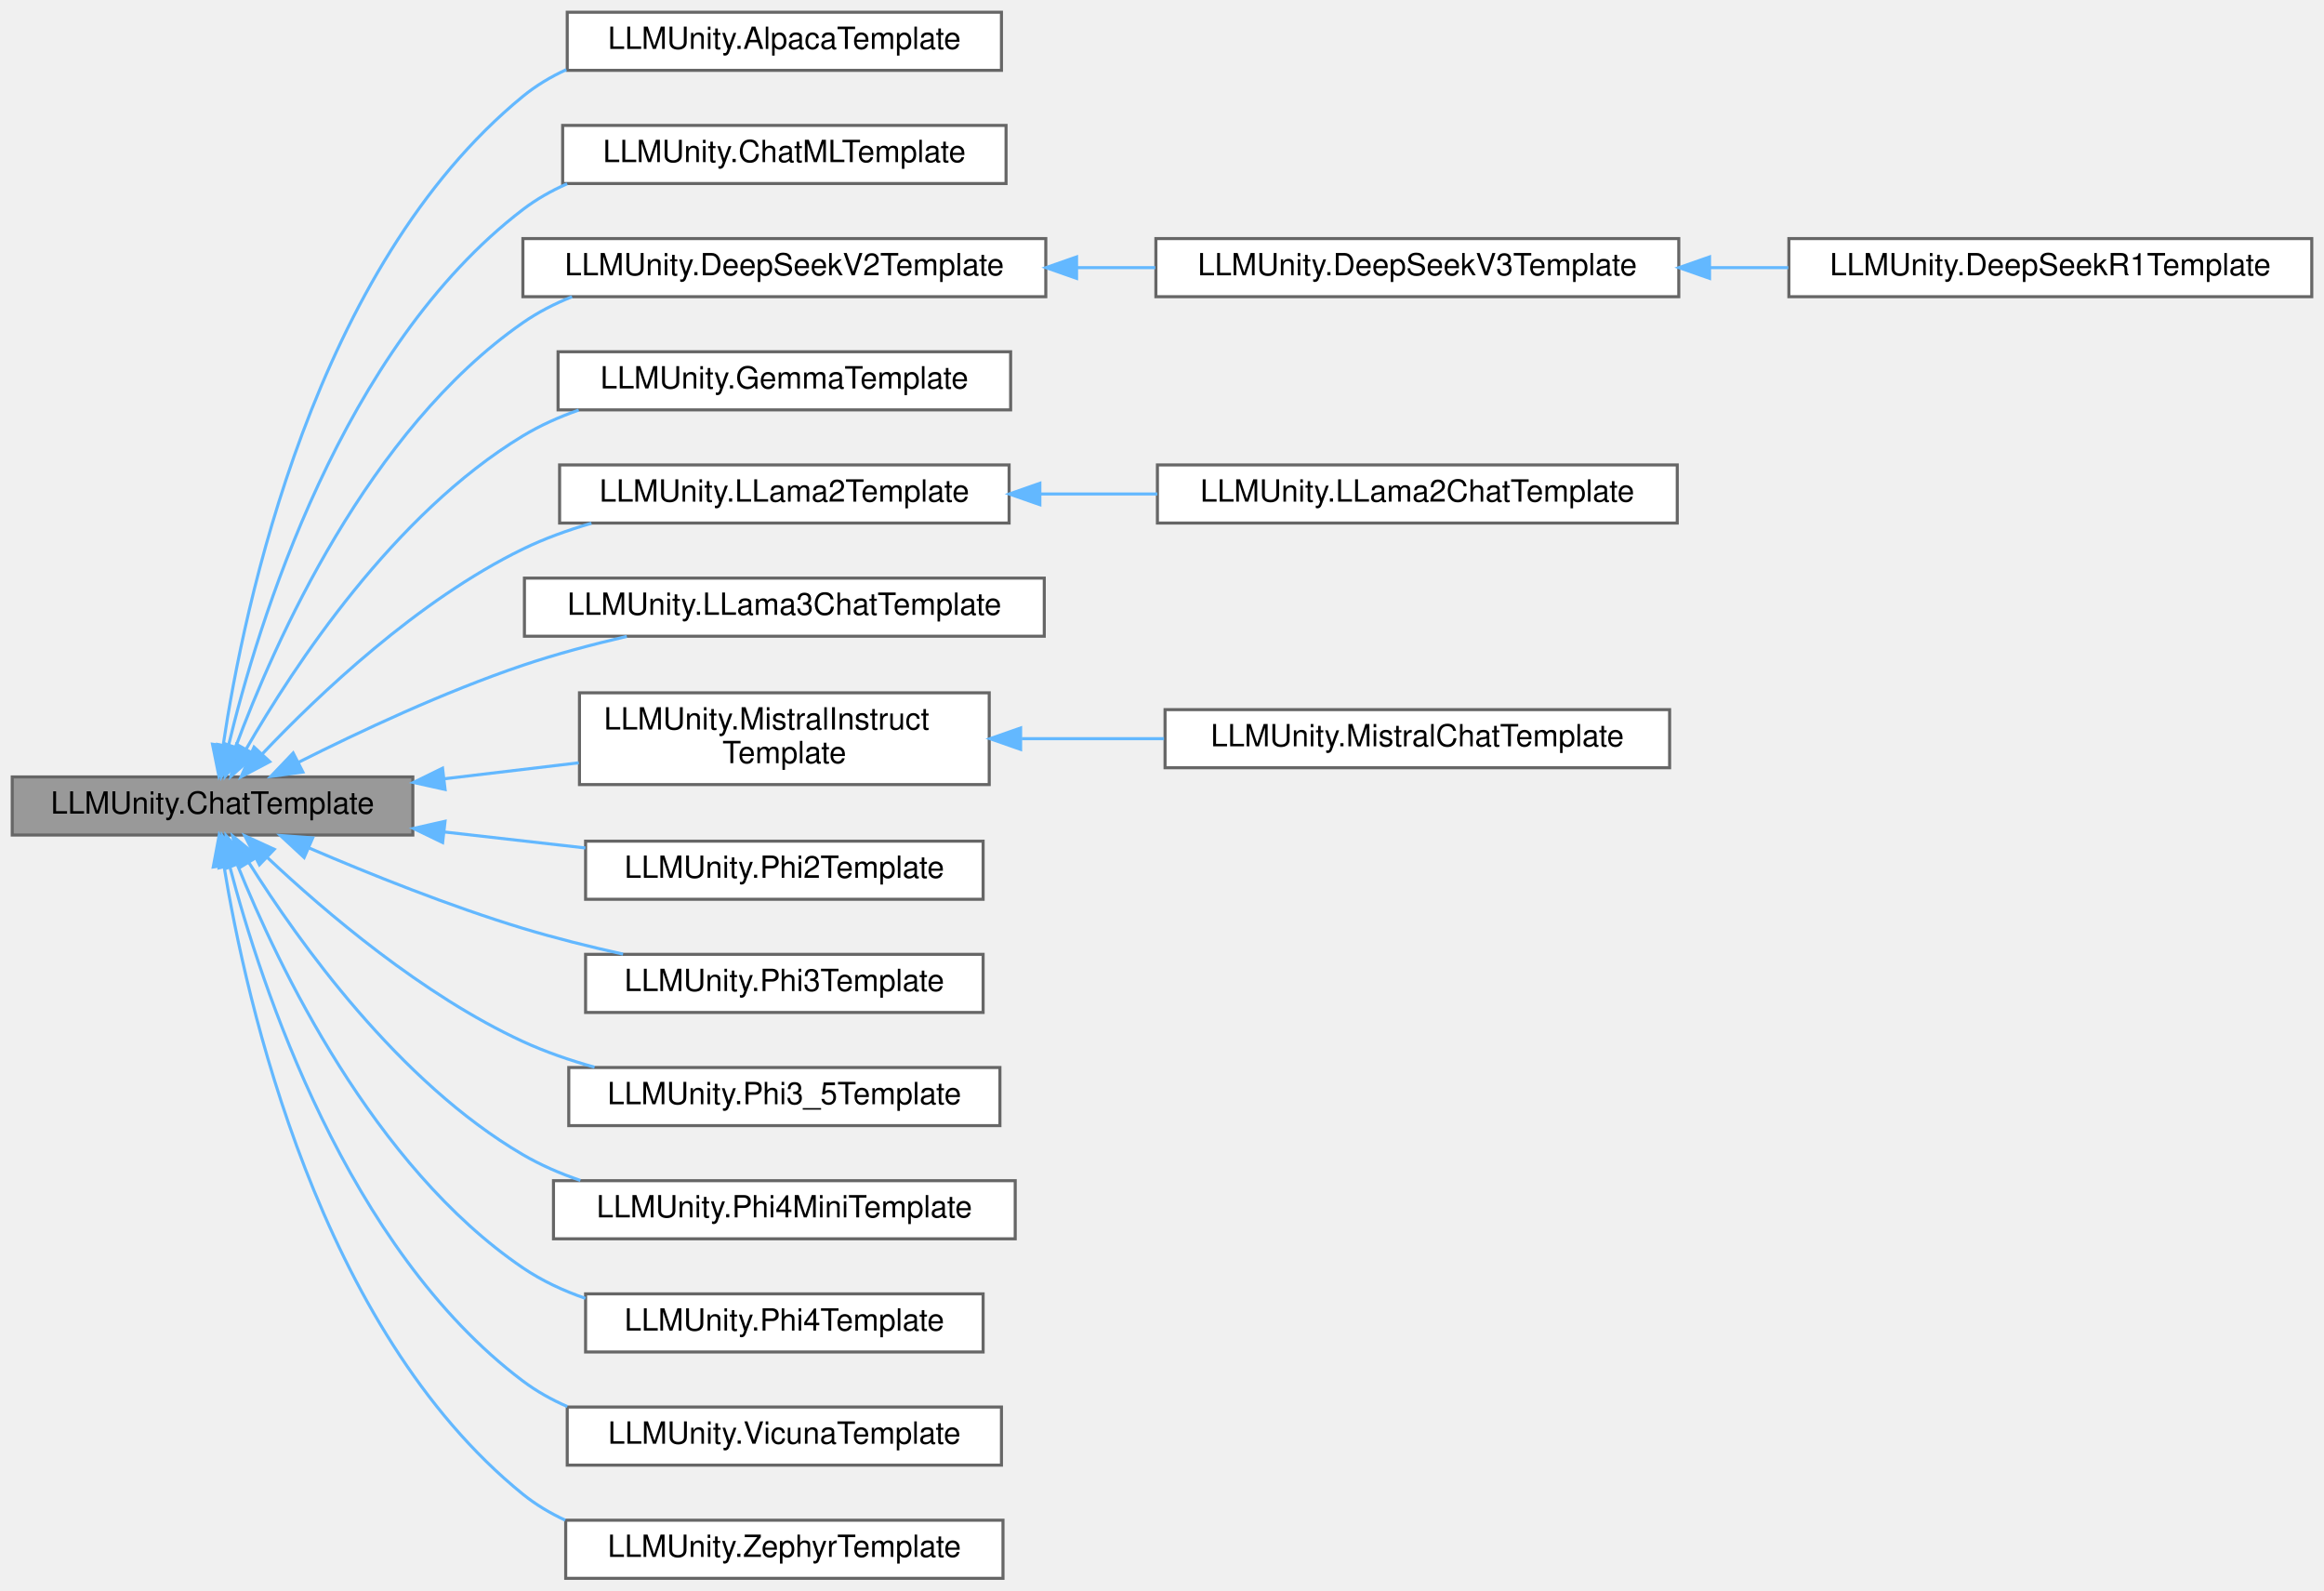
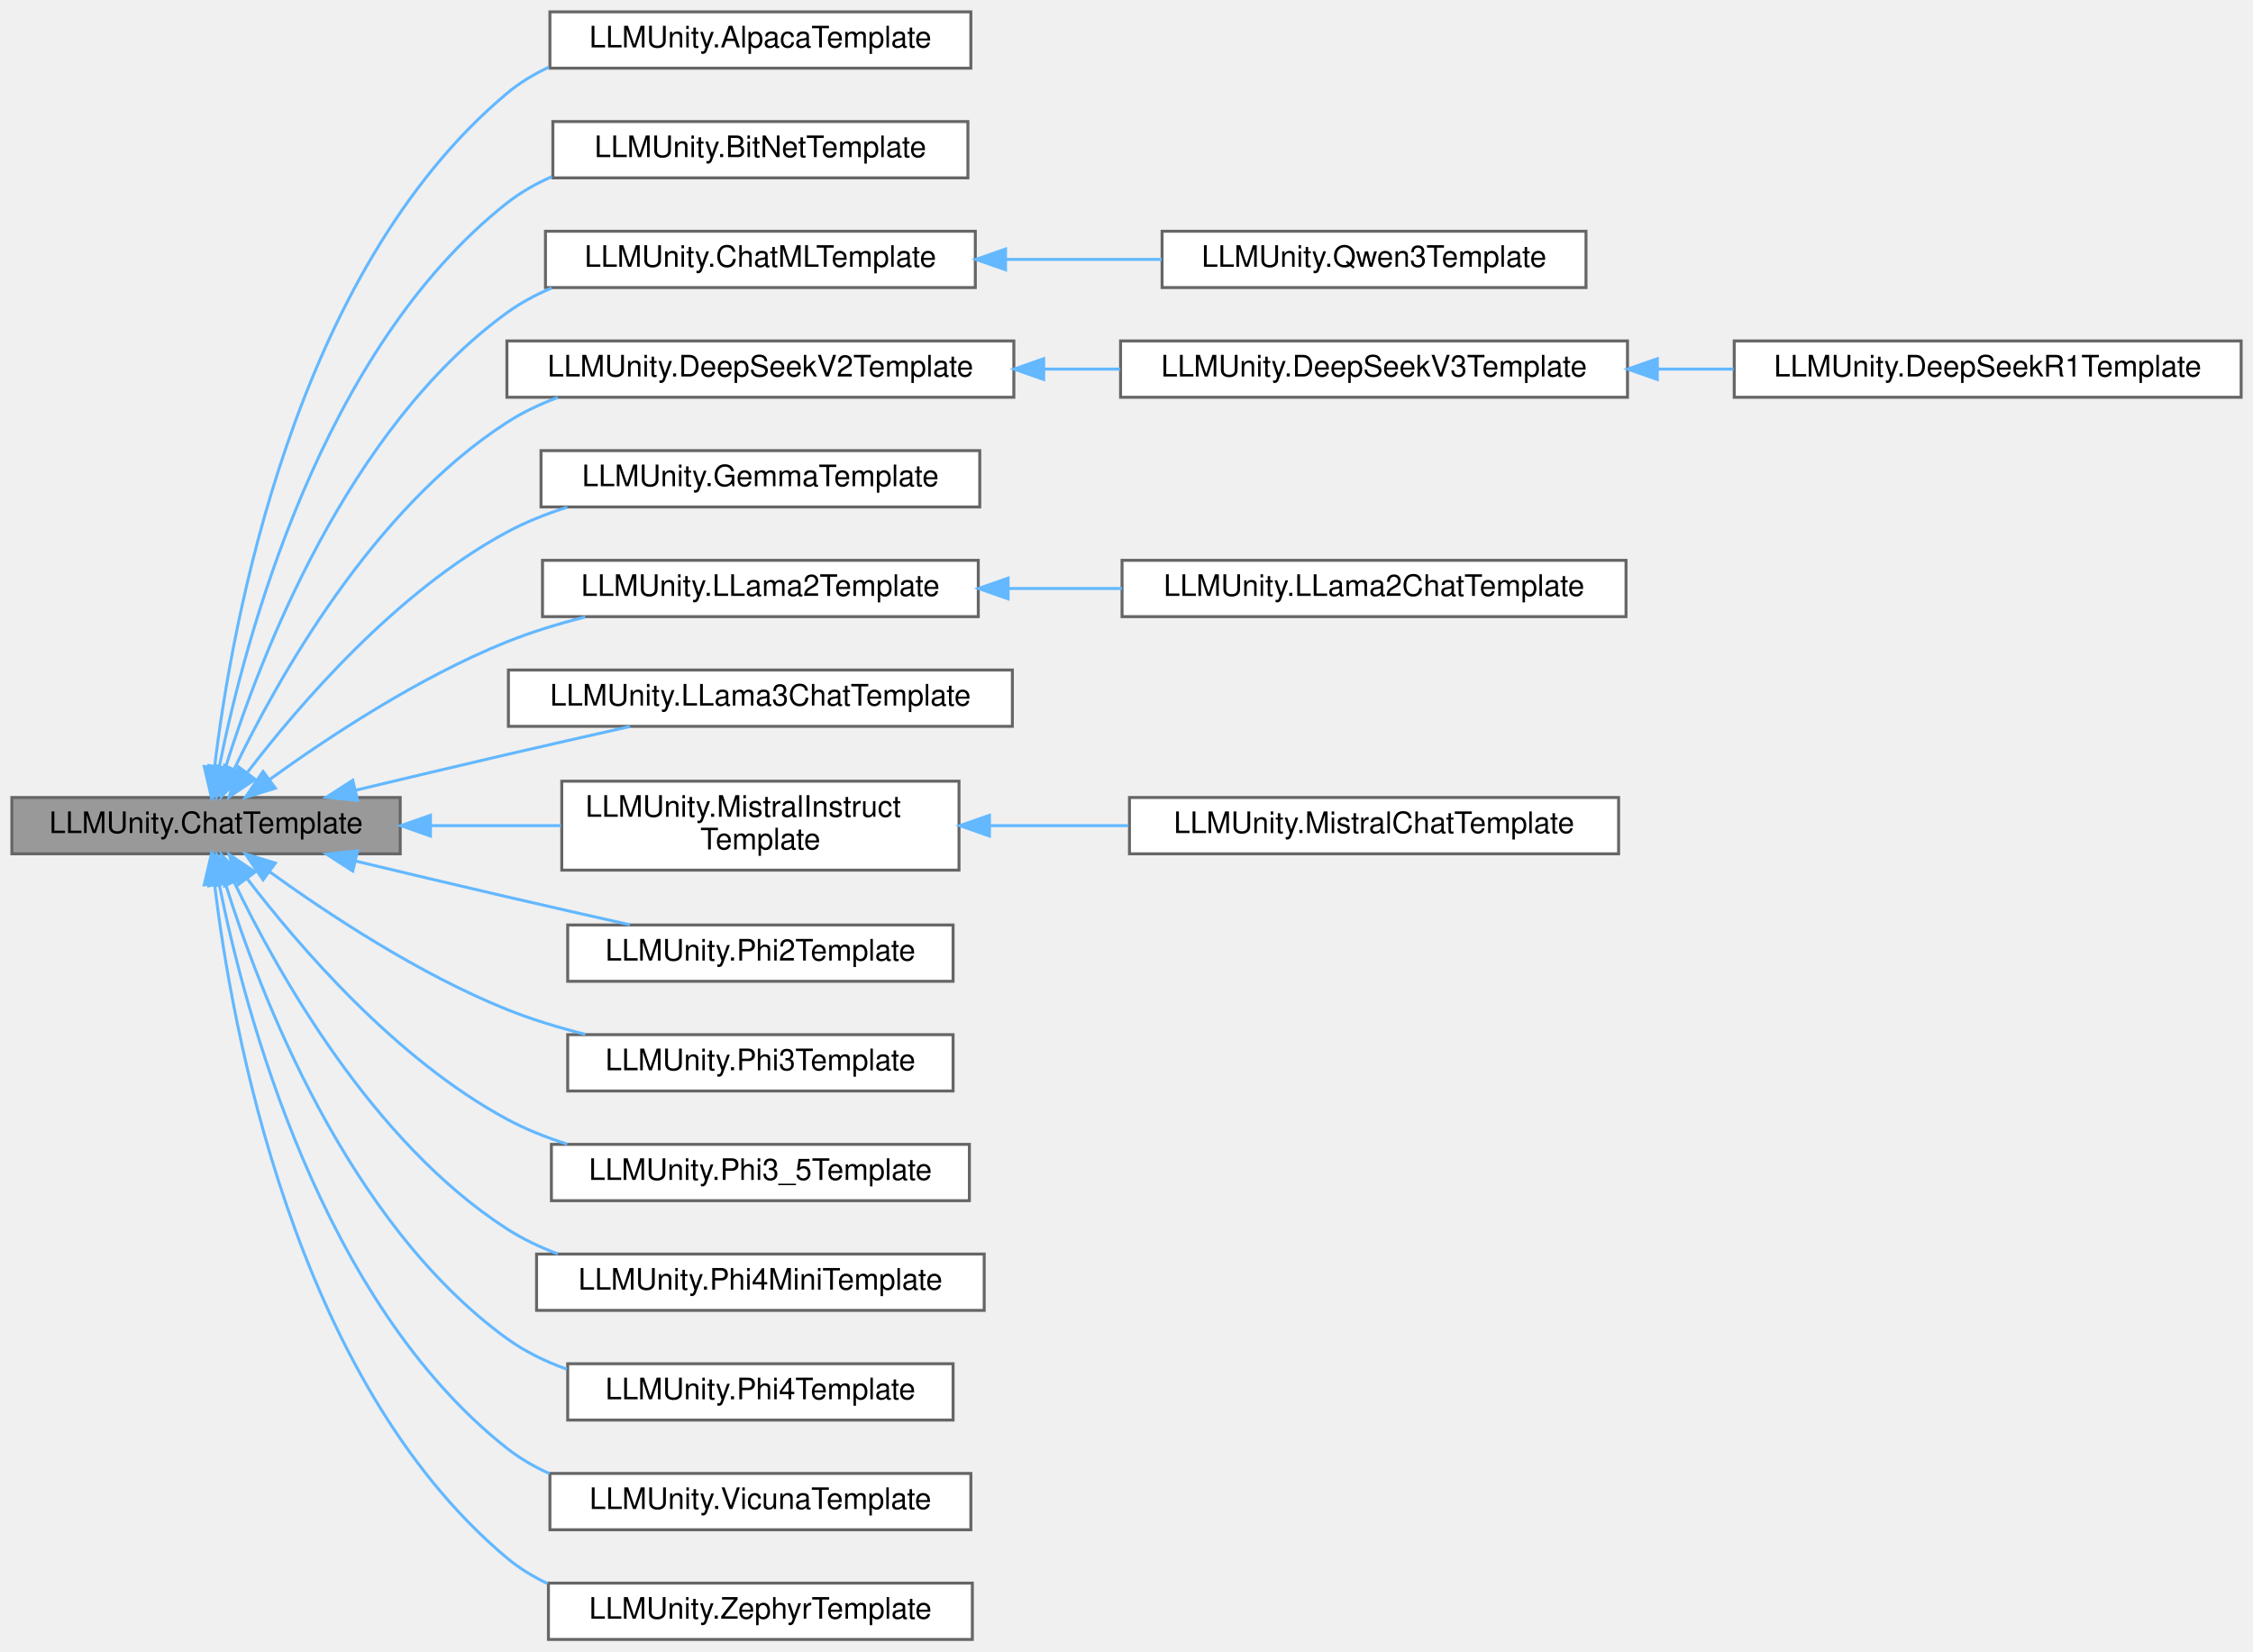
- <svg xmlns="http://www.w3.org/2000/svg" xmlns:xlink="http://www.w3.org/1999/xlink" width="760pt" height="520pt" viewBox="0.00 0.00 760.00 520.00">
-   <g id="graph0" class="graph" transform="scale(1 1) rotate(0) translate(4 516)">
+ <svg xmlns="http://www.w3.org/2000/svg" xmlns:xlink="http://www.w3.org/1999/xlink" width="760pt" height="557pt" viewBox="0.00 0.00 760.00 557.00">
+   <g id="graph0" class="graph" transform="scale(1 1) rotate(0) translate(4 553)">
    <g id="Node000001" class="node">
      <g id="a_Node000001">
        <a xlink:title="Class implementing the skeleton of a chat template.">
-           <polygon fill="#999999" stroke="#666666" points="131,-262 0,-262 0,-243 131,-243 131,-262" />
-           <text text-anchor="middle" x="65.5" y="-250" font-family="Helvetica,sans-Serif" font-size="10.00">LLMUnity.ChatTemplate</text>
+           <polygon fill="#999999" stroke="#666666" points="131,-284 0,-284 0,-265 131,-265 131,-284" />
+           <text text-anchor="middle" x="65.5" y="-272" font-family="Helvetica,sans-Serif" font-size="10.00">LLMUnity.ChatTemplate</text>
        </a>
      </g>
    </g>
    <g id="Node000002" class="node">
      <g id="a_Node000002">
        <a xlink:href="classLLMUnity_1_1AlpacaTemplate.html" target="_top" xlink:title="Class implementing the Alpaca template.">
-           <polygon fill="white" stroke="#666666" points="323.5,-512 181.5,-512 181.5,-493 323.5,-493 323.5,-512" />
-           <text text-anchor="middle" x="252.5" y="-500" font-family="Helvetica,sans-Serif" font-size="10.00">LLMUnity.AlpacaTemplate</text>
+           <polygon fill="white" stroke="#666666" points="323.5,-549 181.5,-549 181.5,-530 323.5,-530 323.5,-549" />
+           <text text-anchor="middle" x="252.5" y="-537" font-family="Helvetica,sans-Serif" font-size="10.00">LLMUnity.AlpacaTemplate</text>
        </a>
      </g>
    </g>
    <g id="edge1_Node000001_Node000002" class="edge">
      <g id="a_edge1_Node000001_Node000002">
        <a xlink:title=" ">
-           <path fill="none" stroke="#63b8ff" d="M68.97,-272.31C75.72,-317.5 98.74,-428.62 167,-484.5 171.29,-488.02 176.11,-490.89 181.21,-493.24" />
-           <polygon fill="#63b8ff" stroke="#63b8ff" points="72.43,-271.74 67.59,-262.31 65.49,-272.7 72.43,-271.74" />
+           <path fill="none" stroke="#63b8ff" d="M68.39,-294.27C74.02,-341.46 95.02,-461.23 167,-521.5 171.25,-525.06 176.05,-527.97 181.13,-530.34" />
+           <polygon fill="#63b8ff" stroke="#63b8ff" points="71.85,-293.72 67.3,-284.15 64.89,-294.47 71.85,-293.72" />
        </a>
      </g>
    </g>
    <g id="Node000003" class="node">
      <g id="a_Node000003">
+         <a xlink:href="classLLMUnity_1_1BitNetTemplate.html" target="_top" xlink:title="Class implementing the BitNet template.">
+           <polygon fill="white" stroke="#666666" points="322.5,-512 182.5,-512 182.5,-493 322.5,-493 322.5,-512" />
+           <text text-anchor="middle" x="252.5" y="-500" font-family="Helvetica,sans-Serif" font-size="10.00">LLMUnity.BitNetTemplate</text>
+         </a>
+       </g>
+     </g>
+     <g id="edge2_Node000001_Node000003" class="edge">
+       <g id="a_edge2_Node000001_Node000003">
+         <a xlink:title=" ">
+           <path fill="none" stroke="#63b8ff" d="M69.98,-294.42C78.43,-336.58 104.18,-435.02 167,-484.5 171.6,-488.12 176.75,-491.05 182.19,-493.43" />
+           <polygon fill="#63b8ff" stroke="#63b8ff" points="73.36,-293.5 68.07,-284.32 66.49,-294.8 73.36,-293.5" />
+         </a>
+       </g>
+     </g>
+     <g id="Node000004" class="node">
+       <g id="a_Node000004">
        <a xlink:href="classLLMUnity_1_1ChatMLTemplate.html" target="_top" xlink:title="Class implementing the ChatML template.">
          <polygon fill="white" stroke="#666666" points="325,-475 180,-475 180,-456 325,-456 325,-475" />
          <text text-anchor="middle" x="252.5" y="-463" font-family="Helvetica,sans-Serif" font-size="10.00">LLMUnity.ChatMLTemplate</text>
        </a>
      </g>
    </g>
-     <g id="edge2_Node000001_Node000003" class="edge">
-       <g id="a_edge2_Node000001_Node000003">
-         <a xlink:title=" ">
-           <path fill="none" stroke="#63b8ff" d="M70.68,-272.08C80.25,-311.86 107.65,-402.16 167,-447.5 171.41,-450.87 176.31,-453.64 181.47,-455.92" />
-           <polygon fill="#63b8ff" stroke="#63b8ff" points="74.04,-271.05 68.4,-262.08 67.21,-272.61 74.04,-271.05" />
-         </a>
-       </g>
-     </g>
-     <g id="Node000004" class="node">
-       <g id="a_Node000004">
+     <g id="edge3_Node000001_Node000004" class="edge">
+       <g id="a_edge3_Node000001_Node000004">
+         <a xlink:title=" ">
+           <path fill="none" stroke="#63b8ff" d="M72.06,-294.12C83.43,-330.52 112.97,-408.33 167,-447.5 171.61,-450.85 176.72,-453.59 182.07,-455.85" />
+           <polygon fill="#63b8ff" stroke="#63b8ff" points="75.32,-292.82 69.1,-284.25 68.61,-294.83 75.32,-292.82" />
+         </a>
+       </g>
+     </g>
+     <g id="Node000006" class="node">
+       <g id="a_Node000006">
        <a xlink:href="classLLMUnity_1_1DeepSeekV2Template.html" target="_top" xlink:title="Class implementing the DeepSeek V2 template.">
          <polygon fill="white" stroke="#666666" points="338,-438 167,-438 167,-419 338,-419 338,-438" />
          <text text-anchor="middle" x="252.5" y="-426" font-family="Helvetica,sans-Serif" font-size="10.00">LLMUnity.DeepSeekV2Template</text>
        </a>
      </g>
    </g>
-     <g id="edge3_Node000001_Node000004" class="edge">
-       <g id="a_edge3_Node000001_Node000004">
-         <a xlink:title=" ">
-           <path fill="none" stroke="#63b8ff" d="M73.08,-271.84C85.65,-305.67 116.4,-375.36 167,-410.5 171.93,-413.92 177.38,-416.72 183.07,-418.99" />
-           <polygon fill="#63b8ff" stroke="#63b8ff" points="76.3,-270.44 69.64,-262.2 69.71,-272.79 76.3,-270.44" />
-         </a>
-       </g>
-     </g>
-     <g id="Node000007" class="node">
-       <g id="a_Node000007">
+     <g id="edge5_Node000001_Node000006" class="edge">
+       <g id="a_edge5_Node000001_Node000006">
+         <a xlink:title=" ">
+           <path fill="none" stroke="#63b8ff" d="M75.04,-293.65C89.44,-323.62 121.52,-381.21 167,-410.5 172.3,-413.91 178.13,-416.69 184.18,-418.94" />
+           <polygon fill="#63b8ff" stroke="#63b8ff" points="78.07,-291.88 70.68,-284.29 71.73,-294.83 78.07,-291.88" />
+         </a>
+       </g>
+     </g>
+     <g id="Node000009" class="node">
+       <g id="a_Node000009">
        <a xlink:href="classLLMUnity_1_1GemmaTemplate.html" target="_top" xlink:title="Class implementing the Gemma template.">
          <polygon fill="white" stroke="#666666" points="326.5,-401 178.5,-401 178.5,-382 326.5,-382 326.5,-401" />
          <text text-anchor="middle" x="252.5" y="-389" font-family="Helvetica,sans-Serif" font-size="10.00">LLMUnity.GemmaTemplate</text>
        </a>
      </g>
    </g>
-     <g id="edge6_Node000001_Node000007" class="edge">
-       <g id="a_edge6_Node000001_Node000007">
-         <a xlink:title=" ">
-           <path fill="none" stroke="#63b8ff" d="M76.48,-271.08C92.05,-298.14 124.75,-347.96 167,-373.5 172.65,-376.91 178.85,-379.69 185.25,-381.94" />
-           <polygon fill="#63b8ff" stroke="#63b8ff" points="79.47,-269.25 71.54,-262.22 73.36,-272.66 79.47,-269.25" />
-         </a>
-       </g>
-     </g>
-     <g id="Node000008" class="node">
-       <g id="a_Node000008">
+     <g id="edge8_Node000001_Node000009" class="edge">
+       <g id="a_edge8_Node000001_Node000009">
+         <a xlink:title=" ">
+           <path fill="none" stroke="#63b8ff" d="M79.3,-292.28C96.57,-314.86 129.5,-353.31 167,-373.5 173.34,-376.91 180.27,-379.68 187.35,-381.92" />
+           <polygon fill="#63b8ff" stroke="#63b8ff" points="82.07,-290.13 73.28,-284.21 76.46,-294.32 82.07,-290.13" />
+         </a>
+       </g>
+     </g>
+     <g id="Node000010" class="node">
+       <g id="a_Node000010">
        <a xlink:href="classLLMUnity_1_1LLama2Template.html" target="_top" xlink:title="Class implementing the LLama2 template.">
          <polygon fill="white" stroke="#666666" points="326,-364 179,-364 179,-345 326,-345 326,-364" />
          <text text-anchor="middle" x="252.5" y="-352" font-family="Helvetica,sans-Serif" font-size="10.00">LLMUnity.LLama2Template</text>
        </a>
      </g>
    </g>
-     <g id="edge7_Node000001_Node000008" class="edge">
-       <g id="a_edge7_Node000001_Node000008">
-         <a xlink:title=" ">
-           <path fill="none" stroke="#63b8ff" d="M81.79,-269.53C100.1,-288.83 132.65,-319.78 167,-336.5 174.01,-339.91 181.66,-342.68 189.4,-344.93" />
-           <polygon fill="#63b8ff" stroke="#63b8ff" points="84.21,-266.99 74.84,-262.04 79.08,-271.75 84.21,-266.99" />
-         </a>
-       </g>
-     </g>
-     <g id="Node000010" class="node">
-       <g id="a_Node000010">
+     <g id="edge9_Node000001_Node000010" class="edge">
+       <g id="a_edge9_Node000001_Node000010">
+         <a xlink:title=" ">
+           <path fill="none" stroke="#63b8ff" d="M86.9,-290.02C106.45,-304.15 137.3,-324.59 167,-336.5 175.35,-339.85 184.43,-342.62 193.44,-344.89" />
+           <polygon fill="#63b8ff" stroke="#63b8ff" points="88.88,-287.13 78.76,-284.02 84.73,-292.77 88.88,-287.13" />
+         </a>
+       </g>
+     </g>
+     <g id="Node000012" class="node">
+       <g id="a_Node000012">
        <a xlink:href="classLLMUnity_1_1LLama3ChatTemplate.html" target="_top" xlink:title="Class implementing the LLama3 template for chat.">
          <polygon fill="white" stroke="#666666" points="337.5,-327 167.5,-327 167.5,-308 337.5,-308 337.5,-327" />
          <text text-anchor="middle" x="252.5" y="-315" font-family="Helvetica,sans-Serif" font-size="10.00">LLMUnity.LLama3ChatTemplate</text>
        </a>
      </g>
    </g>
-     <g id="edge9_Node000001_Node000010" class="edge">
-       <g id="a_edge9_Node000001_Node000010">
-         <a xlink:title=" ">
-           <path fill="none" stroke="#63b8ff" d="M93.63,-266.79C113.5,-276.79 141.37,-289.86 167,-298.5 177.83,-302.15 189.68,-305.31 200.98,-307.94" />
-           <polygon fill="#63b8ff" stroke="#63b8ff" points="95.05,-263.59 84.56,-262.16 91.87,-269.82 95.05,-263.59" />
-         </a>
-       </g>
-     </g>
-     <g id="Node000011" class="node">
-       <g id="a_Node000011">
+     <g id="edge11_Node000001_Node000012" class="edge">
+       <g id="a_edge11_Node000001_Node000012">
+         <a xlink:title=" ">
+           <path fill="none" stroke="#63b8ff" d="M115.93,-286.44C132.19,-290.33 150.36,-294.64 167,-298.5 180.48,-301.62 195.18,-304.96 208.49,-307.94" />
+           <polygon fill="#63b8ff" stroke="#63b8ff" points="116.63,-283.01 106.09,-284.08 115,-289.82 116.63,-283.01" />
+         </a>
+       </g>
+     </g>
+     <g id="Node000013" class="node">
+       <g id="a_Node000013">
        <a xlink:href="classLLMUnity_1_1MistralInstructTemplate.html" target="_top" xlink:title="Class implementing the Mistral Instruct template.">
          <polygon fill="white" stroke="#666666" points="319.5,-289.5 185.5,-289.5 185.5,-259.5 319.5,-259.5 319.5,-289.5" />
          <text text-anchor="start" x="193.5" y="-277.5" font-family="Helvetica,sans-Serif" font-size="10.00">LLMUnity.MistralInstruct</text>
          <text text-anchor="middle" x="252.5" y="-266.5" font-family="Helvetica,sans-Serif" font-size="10.00">Template</text>
        </a>
      </g>
    </g>
-     <g id="edge10_Node000001_Node000011" class="edge">
-       <g id="a_edge10_Node000001_Node000011">
-         <a xlink:title=" ">
-           <path fill="none" stroke="#63b8ff" d="M141.19,-261.38C155.77,-263.12 170.98,-264.92 185.27,-266.62" />
-           <polygon fill="#63b8ff" stroke="#63b8ff" points="141.55,-257.9 131.2,-260.19 140.72,-264.85 141.55,-257.9" />
-         </a>
-       </g>
-     </g>
-     <g id="Node000013" class="node">
-       <g id="a_Node000013">
+     <g id="edge12_Node000001_Node000013" class="edge">
+       <g id="a_edge12_Node000001_Node000013">
+         <a xlink:title=" ">
+           <path fill="none" stroke="#63b8ff" d="M141.61,-274.5C156.07,-274.5 171.11,-274.5 185.27,-274.5" />
+           <polygon fill="#63b8ff" stroke="#63b8ff" points="141.2,-271 131.2,-274.5 141.2,-278 141.2,-271" />
+         </a>
+       </g>
+     </g>
+     <g id="Node000015" class="node">
+       <g id="a_Node000015">
        <a xlink:href="classLLMUnity_1_1Phi2Template.html" target="_top" xlink:title="Class implementing the Phi-2 template.">
          <polygon fill="white" stroke="#666666" points="317.5,-241 187.5,-241 187.5,-222 317.5,-222 317.5,-241" />
          <text text-anchor="middle" x="252.5" y="-229" font-family="Helvetica,sans-Serif" font-size="10.00">LLMUnity.Phi2Template</text>
        </a>
      </g>
    </g>
-     <g id="edge12_Node000001_Node000013" class="edge">
-       <g id="a_edge12_Node000001_Node000013">
-         <a xlink:title=" ">
-           <path fill="none" stroke="#63b8ff" d="M141.17,-244.02C156.51,-242.28 172.53,-240.46 187.46,-238.77" />
-           <polygon fill="#63b8ff" stroke="#63b8ff" points="140.75,-240.55 131.2,-245.16 141.54,-247.5 140.75,-240.55" />
-         </a>
-       </g>
-     </g>
-     <g id="Node000014" class="node">
-       <g id="a_Node000014">
+     <g id="edge14_Node000001_Node000015" class="edge">
+       <g id="a_edge14_Node000001_Node000015">
+         <a xlink:title=" ">
+           <path fill="none" stroke="#63b8ff" d="M115.93,-262.56C132.19,-258.67 150.36,-254.36 167,-250.5 180.48,-247.38 195.18,-244.04 208.49,-241.06" />
+           <polygon fill="#63b8ff" stroke="#63b8ff" points="115,-259.18 106.09,-264.92 116.63,-265.99 115,-259.18" />
+         </a>
+       </g>
+     </g>
+     <g id="Node000016" class="node">
+       <g id="a_Node000016">
        <a xlink:href="classLLMUnity_1_1Phi3Template.html" target="_top" xlink:title="Class implementing the Phi-3 template.">
          <polygon fill="white" stroke="#666666" points="317.5,-204 187.5,-204 187.5,-185 317.5,-185 317.5,-204" />
          <text text-anchor="middle" x="252.5" y="-192" font-family="Helvetica,sans-Serif" font-size="10.00">LLMUnity.Phi3Template</text>
        </a>
      </g>
    </g>
-     <g id="edge13_Node000001_Node000014" class="edge">
-       <g id="a_edge13_Node000001_Node000014">
-         <a xlink:title=" ">
-           <path fill="none" stroke="#63b8ff" d="M97.05,-238.78C116.73,-230.33 143.02,-219.77 167,-212.5 177.48,-209.32 188.85,-206.49 199.76,-204.07" />
-           <polygon fill="#63b8ff" stroke="#63b8ff" points="95.46,-235.65 87.69,-242.85 98.26,-242.07 95.46,-235.65" />
-         </a>
-       </g>
-     </g>
-     <g id="Node000015" class="node">
-       <g id="a_Node000015">
+     <g id="edge15_Node000001_Node000016" class="edge">
+       <g id="a_edge15_Node000001_Node000016">
+         <a xlink:title=" ">
+           <path fill="none" stroke="#63b8ff" d="M86.9,-258.98C106.45,-244.85 137.3,-224.41 167,-212.5 175.35,-209.15 184.43,-206.38 193.44,-204.11" />
+           <polygon fill="#63b8ff" stroke="#63b8ff" points="84.73,-256.23 78.76,-264.98 88.88,-261.87 84.73,-256.23" />
+         </a>
+       </g>
+     </g>
+     <g id="Node000017" class="node">
+       <g id="a_Node000017">
        <a xlink:href="classLLMUnity_1_1Phi3__5Template.html" target="_top" xlink:title="Class implementing the Phi-4 mini template.">
          <polygon fill="white" stroke="#666666" points="323,-167 182,-167 182,-148 323,-148 323,-167" />
          <text text-anchor="middle" x="252.5" y="-155" font-family="Helvetica,sans-Serif" font-size="10.00">LLMUnity.Phi3_5Template</text>
        </a>
      </g>
    </g>
-     <g id="edge14_Node000001_Node000015" class="edge">
-       <g id="a_edge14_Node000001_Node000015">
-         <a xlink:title=" ">
-           <path fill="none" stroke="#63b8ff" d="M83.51,-235.58C102.32,-217.87 134.31,-190.57 167,-175.5 174.36,-172.11 182.37,-169.35 190.43,-167.1" />
-           <polygon fill="#63b8ff" stroke="#63b8ff" points="80.84,-233.29 76.06,-242.75 85.69,-238.34 80.84,-233.29" />
-         </a>
-       </g>
-     </g>
-     <g id="Node000016" class="node">
-       <g id="a_Node000016">
+     <g id="edge16_Node000001_Node000017" class="edge">
+       <g id="a_edge16_Node000001_Node000017">
+         <a xlink:title=" ">
+           <path fill="none" stroke="#63b8ff" d="M79.3,-256.72C96.57,-234.14 129.5,-195.69 167,-175.5 173.34,-172.09 180.27,-169.32 187.35,-167.08" />
+           <polygon fill="#63b8ff" stroke="#63b8ff" points="76.46,-254.68 73.28,-264.79 82.07,-258.87 76.46,-254.68" />
+         </a>
+       </g>
+     </g>
+     <g id="Node000018" class="node">
+       <g id="a_Node000018">
        <a xlink:href="classLLMUnity_1_1Phi4MiniTemplate.html" target="_top" xlink:title="Class implementing the Phi-4 mini template.">
          <polygon fill="white" stroke="#666666" points="328,-130 177,-130 177,-111 328,-111 328,-130" />
          <text text-anchor="middle" x="252.5" y="-118" font-family="Helvetica,sans-Serif" font-size="10.00">LLMUnity.Phi4MiniTemplate</text>
        </a>
      </g>
    </g>
-     <g id="edge15_Node000001_Node000016" class="edge">
-       <g id="a_edge15_Node000001_Node000016">
-         <a xlink:title=" ">
-           <path fill="none" stroke="#63b8ff" d="M77.45,-233.9C93.62,-208.18 126.4,-162.23 167,-138.5 172.83,-135.09 179.22,-132.33 185.79,-130.08" />
-           <polygon fill="#63b8ff" stroke="#63b8ff" points="74.31,-232.32 72.08,-242.68 80.29,-235.97 74.31,-232.32" />
-         </a>
-       </g>
-     </g>
-     <g id="Node000017" class="node">
-       <g id="a_Node000017">
+     <g id="edge17_Node000001_Node000018" class="edge">
+       <g id="a_edge17_Node000001_Node000018">
+         <a xlink:title=" ">
+           <path fill="none" stroke="#63b8ff" d="M75.04,-255.35C89.44,-225.38 121.52,-167.79 167,-138.5 172.3,-135.09 178.13,-132.31 184.18,-130.06" />
+           <polygon fill="#63b8ff" stroke="#63b8ff" points="71.73,-254.17 70.68,-264.71 78.07,-257.12 71.73,-254.17" />
+         </a>
+       </g>
+     </g>
+     <g id="Node000019" class="node">
+       <g id="a_Node000019">
        <a xlink:href="classLLMUnity_1_1Phi4Template.html" target="_top" xlink:title="Class implementing the Phi-4 template.">
          <polygon fill="white" stroke="#666666" points="317.5,-93 187.5,-93 187.5,-74 317.5,-74 317.5,-93" />
          <text text-anchor="middle" x="252.5" y="-81" font-family="Helvetica,sans-Serif" font-size="10.00">LLMUnity.Phi4Template</text>
        </a>
      </g>
    </g>
-     <g id="edge16_Node000001_Node000017" class="edge">
-       <g id="a_edge16_Node000001_Node000017">
-         <a xlink:title=" ">
-           <path fill="none" stroke="#63b8ff" d="M73.69,-233.12C86.86,-200.45 118.09,-134.73 167,-101.5 173.2,-97.29 180.21,-94.03 187.46,-91.52" />
-           <polygon fill="#63b8ff" stroke="#63b8ff" points="70.27,-232.25 69.91,-242.84 76.8,-234.78 70.27,-232.25" />
-         </a>
-       </g>
-     </g>
-     <g id="Node000018" class="node">
-       <g id="a_Node000018">
+     <g id="edge18_Node000001_Node000019" class="edge">
+       <g id="a_edge18_Node000001_Node000019">
+         <a xlink:title=" ">
+           <path fill="none" stroke="#63b8ff" d="M72.06,-254.88C83.43,-218.48 112.97,-140.67 167,-101.5 173.07,-97.1 180,-93.73 187.21,-91.16" />
+           <polygon fill="#63b8ff" stroke="#63b8ff" points="68.61,-254.17 69.1,-264.75 75.32,-256.18 68.61,-254.17" />
+         </a>
+       </g>
+     </g>
+     <g id="Node000020" class="node">
+       <g id="a_Node000020">
        <a xlink:href="classLLMUnity_1_1VicunaTemplate.html" target="_top" xlink:title="Class implementing the Vicuna template.">
          <polygon fill="white" stroke="#666666" points="323.5,-56 181.5,-56 181.5,-37 323.5,-37 323.5,-56" />
          <text text-anchor="middle" x="252.5" y="-44" font-family="Helvetica,sans-Serif" font-size="10.00">LLMUnity.VicunaTemplate</text>
        </a>
      </g>
    </g>
-     <g id="edge17_Node000001_Node000018" class="edge">
-       <g id="a_edge17_Node000001_Node000018">
-         <a xlink:title=" ">
-           <path fill="none" stroke="#63b8ff" d="M71.11,-232.82C81.27,-194.05 109.39,-107.83 167,-64.5 171.44,-61.16 176.35,-58.42 181.52,-56.16" />
-           <polygon fill="#63b8ff" stroke="#63b8ff" points="67.64,-232.27 68.62,-242.82 74.43,-233.97 67.64,-232.27" />
-         </a>
-       </g>
-     </g>
-     <g id="Node000019" class="node">
-       <g id="a_Node000019">
+     <g id="edge19_Node000001_Node000020" class="edge">
+       <g id="a_edge19_Node000001_Node000020">
+         <a xlink:title=" ">
+           <path fill="none" stroke="#63b8ff" d="M69.98,-254.58C78.43,-212.42 104.18,-113.98 167,-64.5 171.36,-61.07 176.22,-58.25 181.36,-55.94" />
+           <polygon fill="#63b8ff" stroke="#63b8ff" points="66.49,-254.2 68.07,-264.68 73.36,-255.5 66.49,-254.2" />
+         </a>
+       </g>
+     </g>
+     <g id="Node000021" class="node">
+       <g id="a_Node000021">
        <a xlink:href="classLLMUnity_1_1ZephyrTemplate.html" target="_top" xlink:title="Class implementing the Zephyr template.">
          <polygon fill="white" stroke="#666666" points="324,-19 181,-19 181,0 324,0 324,-19" />
          <text text-anchor="middle" x="252.5" y="-7" font-family="Helvetica,sans-Serif" font-size="10.00">LLMUnity.ZephyrTemplate</text>
        </a>
      </g>
    </g>
-     <g id="edge18_Node000001_Node000019" class="edge">
-       <g id="a_edge18_Node000001_Node000019">
-         <a xlink:title=" ">
-           <path fill="none" stroke="#63b8ff" d="M69.22,-233C76.43,-188.96 100.3,-81.47 167,-27.5 171.2,-24.1 175.89,-21.31 180.84,-19.01" />
-           <polygon fill="#63b8ff" stroke="#63b8ff" points="65.74,-232.56 67.69,-242.98 72.66,-233.62 65.74,-232.56" />
+     <g id="edge20_Node000001_Node000021" class="edge">
+       <g id="a_edge20_Node000001_Node000021">
+         <a xlink:title=" ">
+           <path fill="none" stroke="#63b8ff" d="M68.39,-254.73C74.02,-207.54 95.02,-87.77 167,-27.5 171.14,-24.03 175.79,-21.19 180.72,-18.85" />
+           <polygon fill="#63b8ff" stroke="#63b8ff" points="64.89,-254.53 67.3,-264.85 71.85,-255.28 64.89,-254.53" />
        </a>
      </g>
    </g>
    <g id="Node000005" class="node">
      <g id="a_Node000005">
+         <a xlink:href="classLLMUnity_1_1Qwen3Template.html" target="_top" xlink:title="Class implementing the Qwen3 template.">
+           <polygon fill="white" stroke="#666666" points="531,-475 388,-475 388,-456 531,-456 531,-475" />
+           <text text-anchor="middle" x="459.5" y="-463" font-family="Helvetica,sans-Serif" font-size="10.00">LLMUnity.Qwen3Template</text>
+         </a>
+       </g>
+     </g>
+     <g id="edge4_Node000004_Node000005" class="edge">
+       <g id="a_edge4_Node000004_Node000005">
+         <a xlink:title=" ">
+           <path fill="none" stroke="#63b8ff" d="M335.33,-465.5C352.72,-465.5 370.95,-465.5 387.88,-465.5" />
+           <polygon fill="#63b8ff" stroke="#63b8ff" points="335.2,-462 325.2,-465.5 335.2,-469 335.2,-462" />
+         </a>
+       </g>
+     </g>
+     <g id="Node000007" class="node">
+       <g id="a_Node000007">
        <a xlink:href="classLLMUnity_1_1DeepSeekV3Template.html" target="_top" xlink:title="Class implementing the DeepSeek V3 template.">
          <polygon fill="white" stroke="#666666" points="545,-438 374,-438 374,-419 545,-419 545,-438" />
          <text text-anchor="middle" x="459.5" y="-426" font-family="Helvetica,sans-Serif" font-size="10.00">LLMUnity.DeepSeekV3Template</text>
        </a>
      </g>
    </g>
-     <g id="edge4_Node000004_Node000005" class="edge">
-       <g id="a_edge4_Node000004_Node000005">
+     <g id="edge6_Node000006_Node000007" class="edge">
+       <g id="a_edge6_Node000006_Node000007">
        <a xlink:title=" ">
          <path fill="none" stroke="#63b8ff" d="M348.09,-428.5C356.66,-428.5 365.31,-428.5 373.8,-428.5" />
          <polygon fill="#63b8ff" stroke="#63b8ff" points="348.06,-425 338.06,-428.5 348.06,-432 348.06,-425" />
        </a>
      </g>
    </g>
-     <g id="Node000006" class="node">
-       <g id="a_Node000006">
+     <g id="Node000008" class="node">
+       <g id="a_Node000008">
        <a xlink:href="classLLMUnity_1_1DeepSeekR1Template.html" target="_top" xlink:title="Class implementing the DeepSeek R1 template.">
          <polygon fill="white" stroke="#666666" points="752,-438 581,-438 581,-419 752,-419 752,-438" />
          <text text-anchor="middle" x="666.5" y="-426" font-family="Helvetica,sans-Serif" font-size="10.00">LLMUnity.DeepSeekR1Template</text>
        </a>
      </g>
    </g>
-     <g id="edge5_Node000005_Node000006" class="edge">
-       <g id="a_edge5_Node000005_Node000006">
+     <g id="edge7_Node000007_Node000008" class="edge">
+       <g id="a_edge7_Node000007_Node000008">
        <a xlink:title=" ">
          <path fill="none" stroke="#63b8ff" d="M555.09,-428.5C563.66,-428.5 572.31,-428.5 580.8,-428.5" />
          <polygon fill="#63b8ff" stroke="#63b8ff" points="555.06,-425 545.06,-428.5 555.06,-432 555.06,-425" />
        </a>
      </g>
    </g>
-     <g id="Node000009" class="node">
-       <g id="a_Node000009">
+     <g id="Node000011" class="node">
+       <g id="a_Node000011">
        <a xlink:href="classLLMUnity_1_1LLama2ChatTemplate.html" target="_top" xlink:title="Class implementing a modified version of the LLama2 template for chat.">
          <polygon fill="white" stroke="#666666" points="544.5,-364 374.5,-364 374.5,-345 544.5,-345 544.5,-364" />
          <text text-anchor="middle" x="459.5" y="-352" font-family="Helvetica,sans-Serif" font-size="10.00">LLMUnity.LLama2ChatTemplate</text>
        </a>
      </g>
    </g>
-     <g id="edge8_Node000008_Node000009" class="edge">
-       <g id="a_edge8_Node000008_Node000009">
+     <g id="edge10_Node000010_Node000011" class="edge">
+       <g id="a_edge10_Node000010_Node000011">
        <a xlink:title=" ">
          <path fill="none" stroke="#63b8ff" d="M336.1,-354.5C348.74,-354.5 361.8,-354.5 374.48,-354.5" />
          <polygon fill="#63b8ff" stroke="#63b8ff" points="336.06,-351 326.06,-354.5 336.06,-358 336.06,-351" />
        </a>
      </g>
    </g>
-     <g id="Node000012" class="node">
-       <g id="a_Node000012">
+     <g id="Node000014" class="node">
+       <g id="a_Node000014">
        <a xlink:href="classLLMUnity_1_1MistralChatTemplate.html" target="_top" xlink:title="Class implementing a modified version of the Mistral Instruct template for chat.">
          <polygon fill="white" stroke="#666666" points="542,-284 377,-284 377,-265 542,-265 542,-284" />
          <text text-anchor="middle" x="459.5" y="-272" font-family="Helvetica,sans-Serif" font-size="10.00">LLMUnity.MistralChatTemplate</text>
        </a>
      </g>
    </g>
-     <g id="edge11_Node000011_Node000012" class="edge">
-       <g id="a_edge11_Node000011_Node000012">
+     <g id="edge13_Node000013_Node000014" class="edge">
+       <g id="a_edge13_Node000013_Node000014">
        <a xlink:title=" ">
          <path fill="none" stroke="#63b8ff" d="M330.14,-274.5C345.32,-274.5 361.32,-274.5 376.66,-274.5" />
          <polygon fill="#63b8ff" stroke="#63b8ff" points="329.77,-271 319.77,-274.5 329.77,-278 329.77,-271" />
        </a>
      </g>
    </g>
  </g>
</svg>
